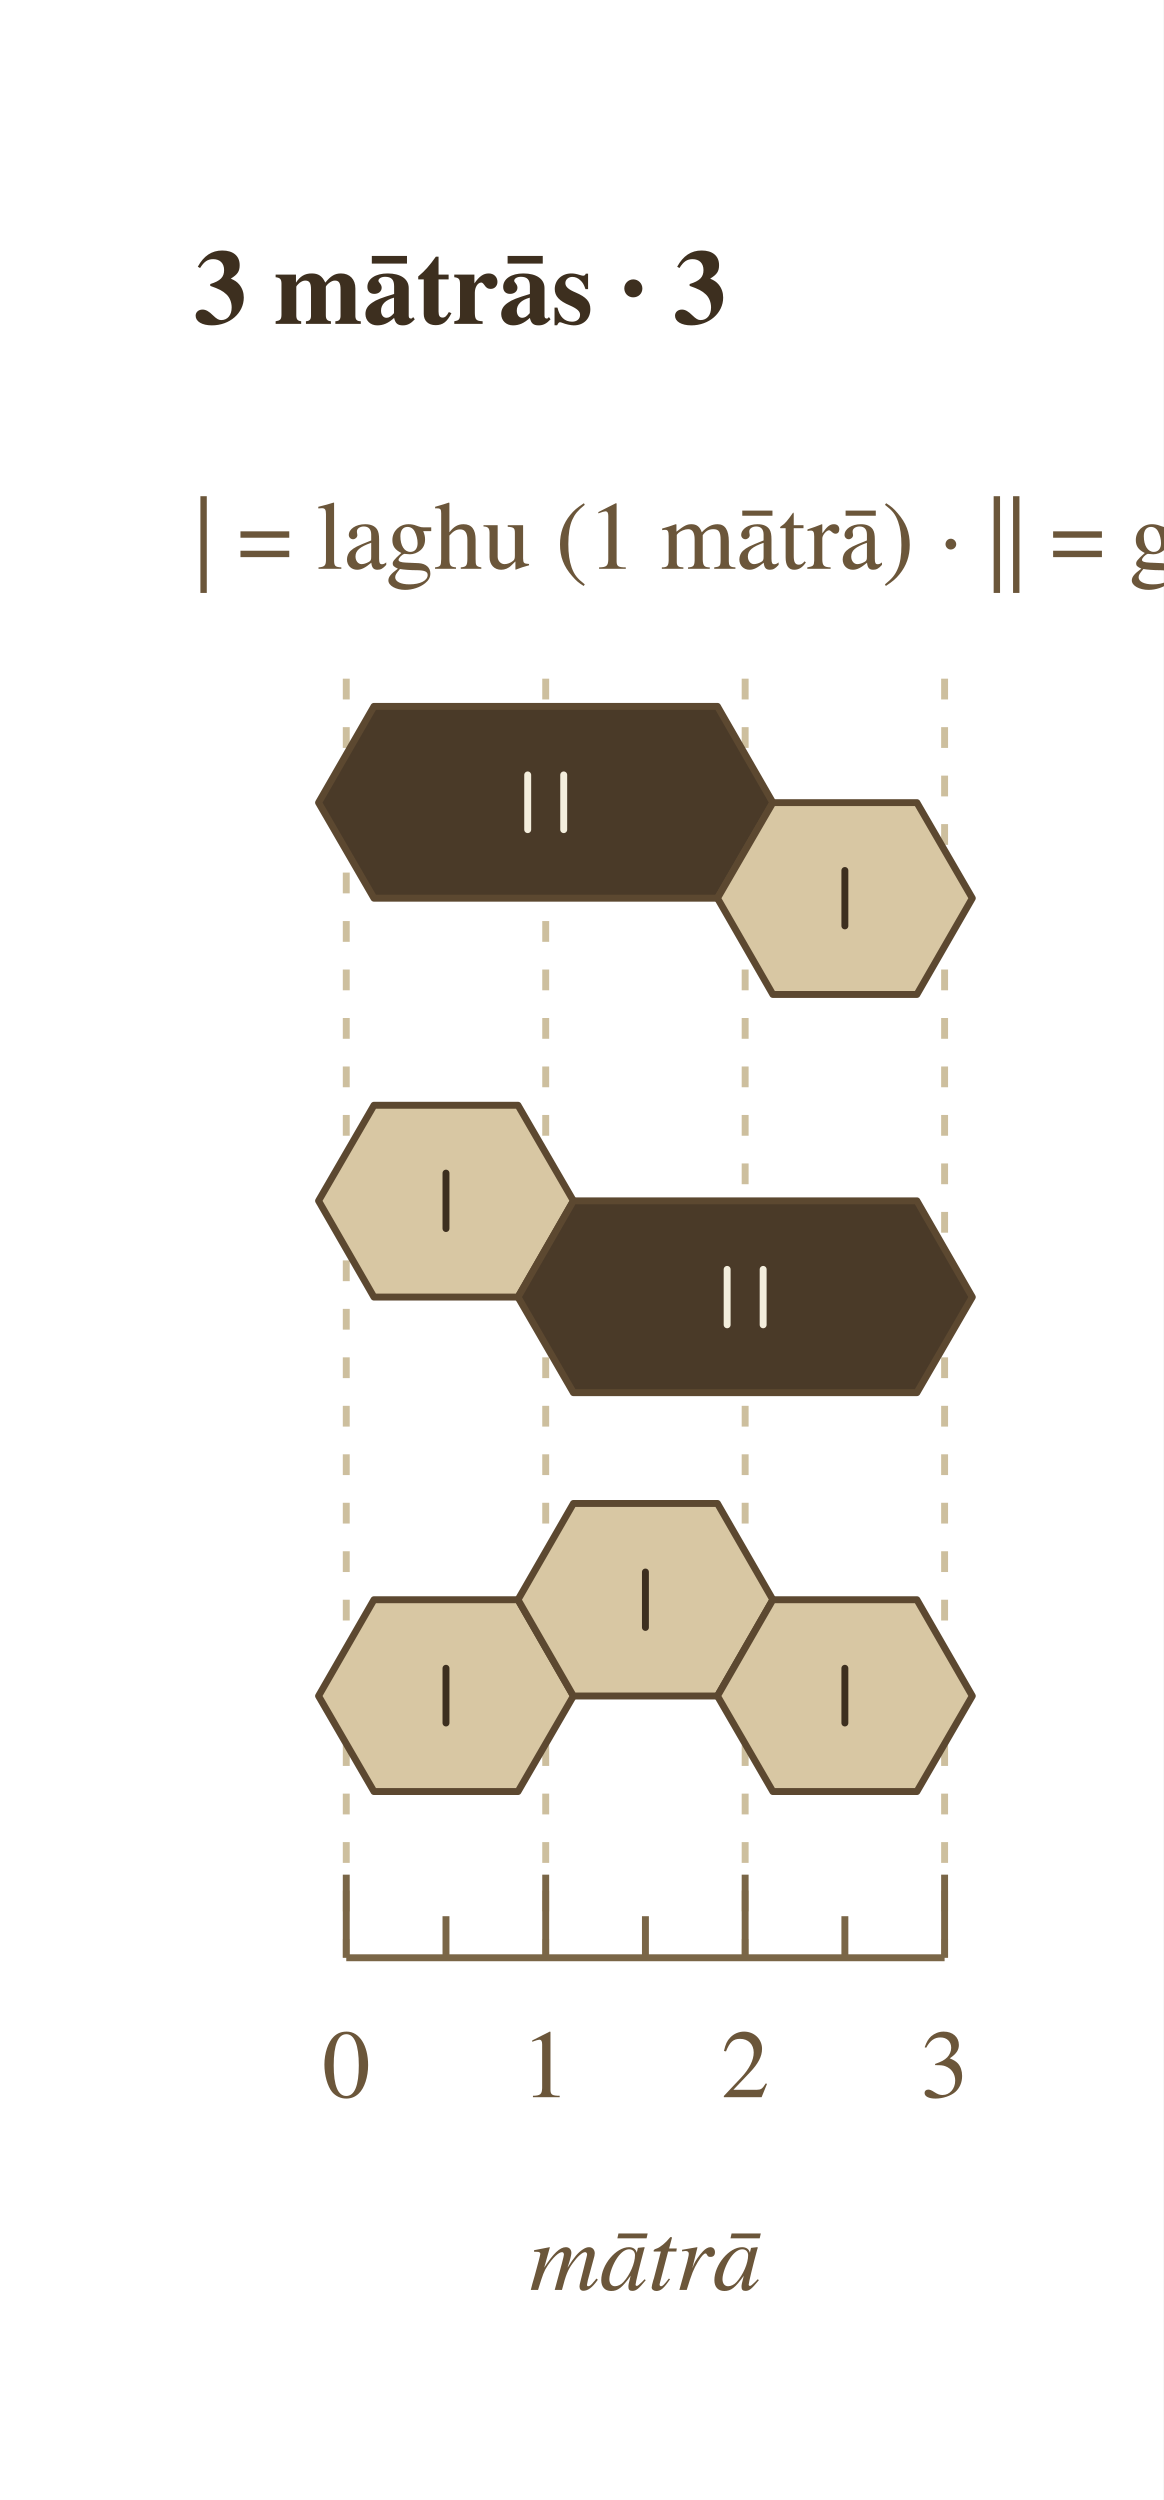
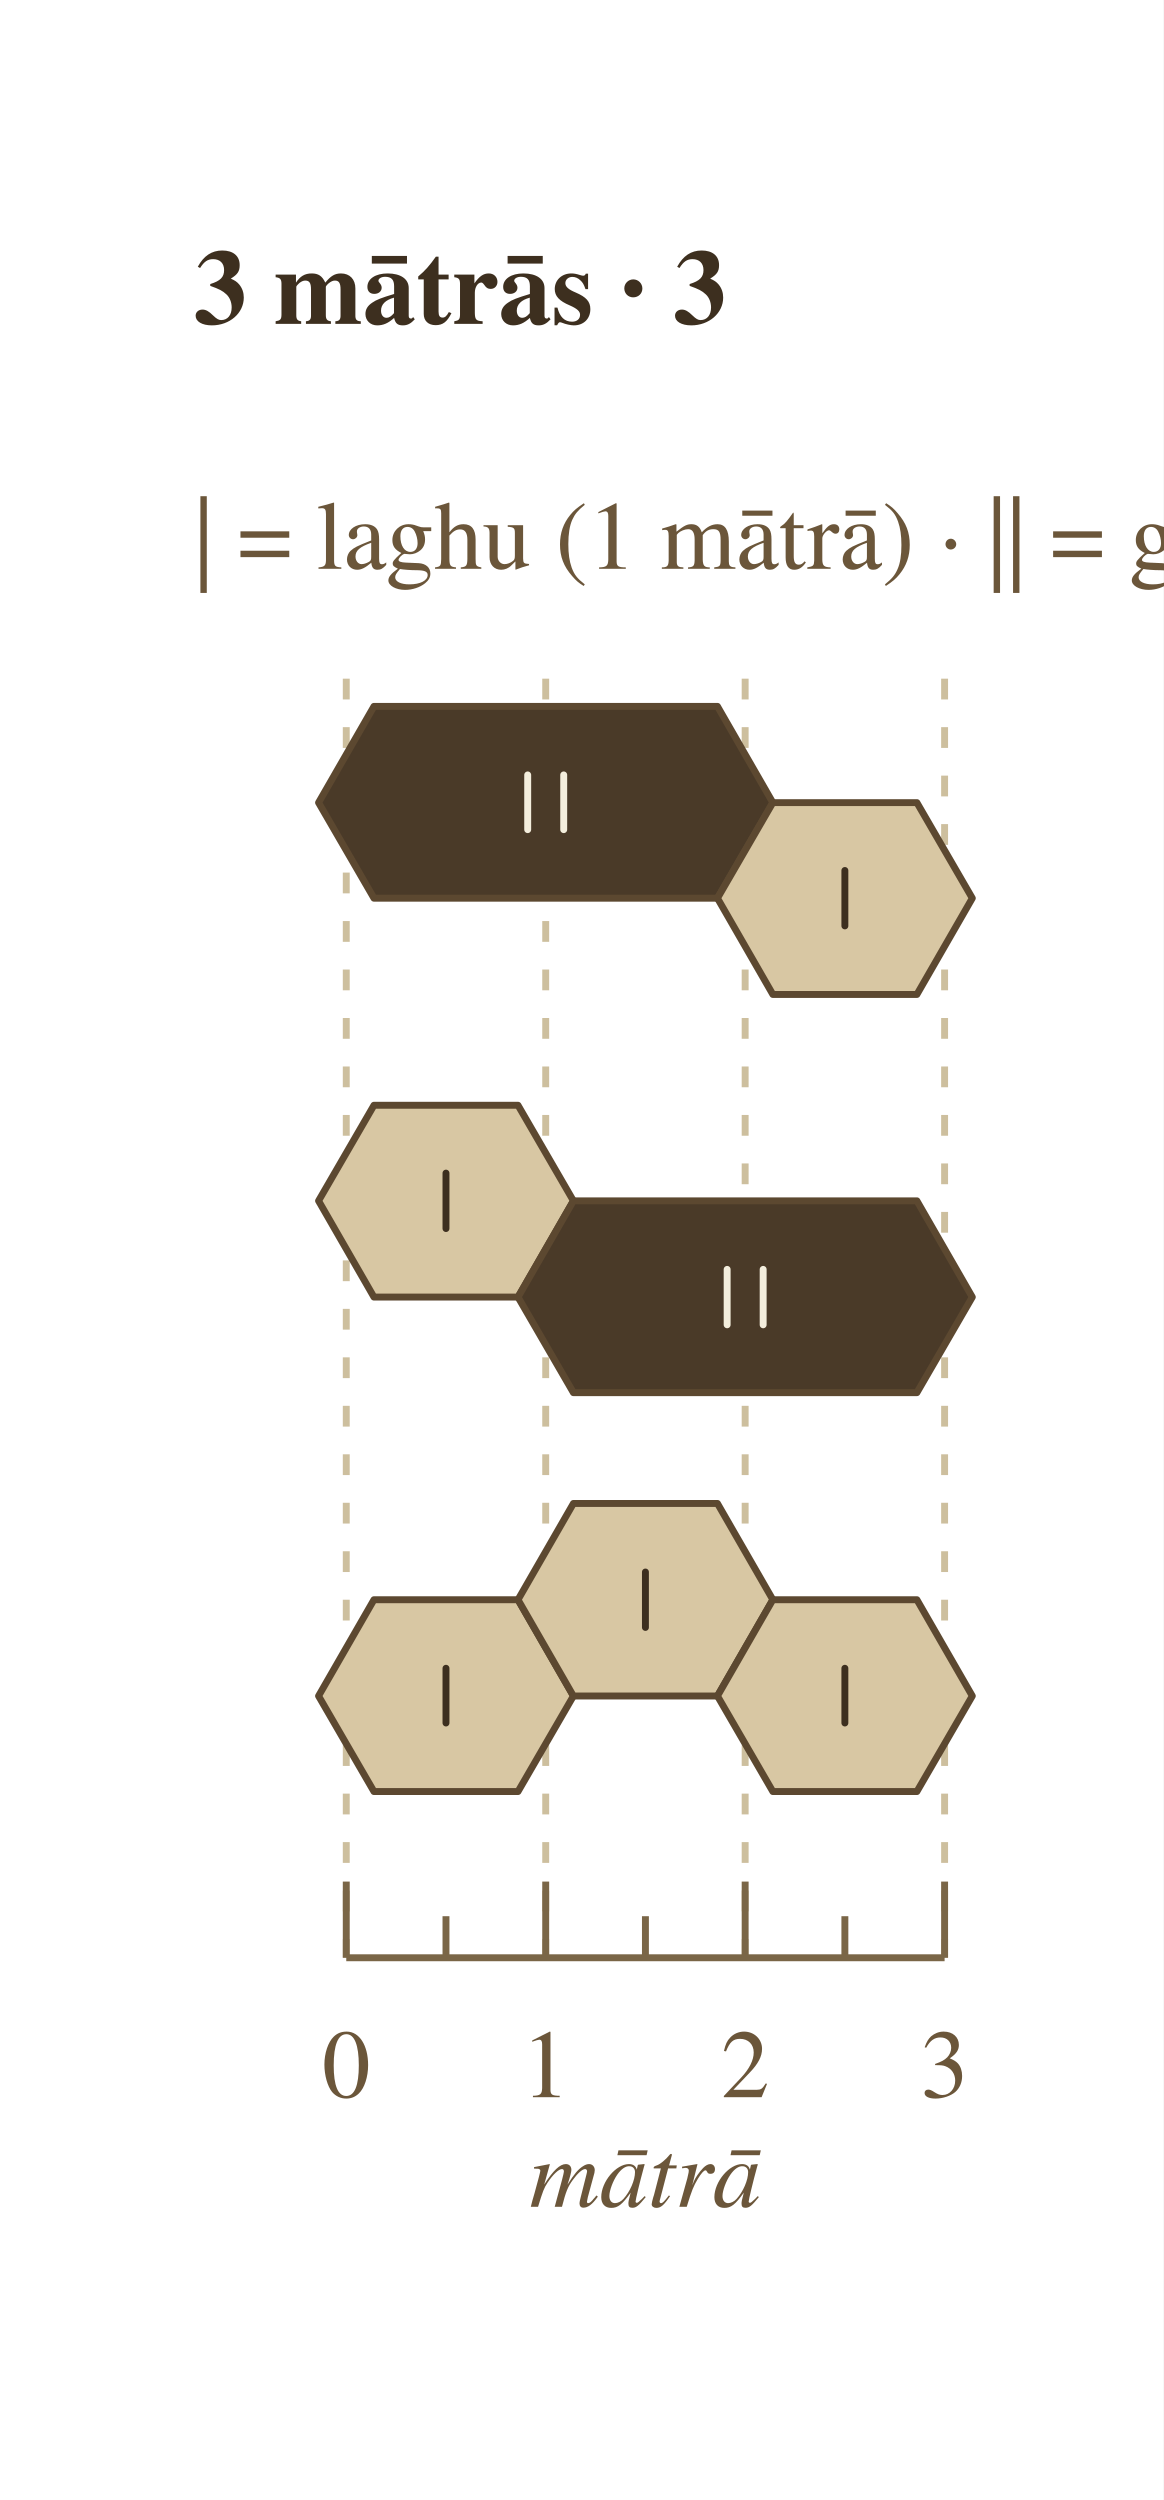
<svg xmlns="http://www.w3.org/2000/svg" width="168" height="361" viewBox="0 0 168 361">
  <rect width="100%" height="100%" fill="#ffffff" />
  <text x="28.0" y="42.0" font-family="Charter, Georgia, Times, serif" font-size="15.4" font-weight="700" font-style="normal" text-anchor="start" dominant-baseline="middle" fill="#3d2f1f">3 mātrās · 3</text>
  <text x="28.0" y="78.0" font-family="Charter, Georgia, Times, serif" font-size="14.0" font-weight="400" font-style="normal" text-anchor="start" dominant-baseline="middle" fill="#6b563a">| = laghu (1 mātrā)    ·    || = guru (2)</text>
  <line x1="50.0" y1="98.0" x2="50.0" y2="282.7" stroke="#cdbf9e" stroke-width="1" stroke-dasharray="3,4" />
  <line x1="78.8" y1="98.0" x2="78.8" y2="282.7" stroke="#cdbf9e" stroke-width="1" stroke-dasharray="3,4" />
  <line x1="107.6" y1="98.0" x2="107.6" y2="282.7" stroke="#cdbf9e" stroke-width="1" stroke-dasharray="3,4" />
  <line x1="136.4" y1="98.0" x2="136.4" y2="282.7" stroke="#cdbf9e" stroke-width="1" stroke-dasharray="3,4" />
  <polygon points="54.0,102.0 103.6,102.0 111.6,115.9 103.6,129.7 54.0,129.7 46.0,115.9" fill="#4a3a28" stroke="#5c4830" stroke-width="1" stroke-linejoin="round" />
  <polygon points="111.6,115.9 132.4,115.9 140.4,129.7 132.4,143.6 111.6,143.6 103.6,129.7" fill="#d8c7a3" stroke="#5c4830" stroke-width="1" stroke-linejoin="round" />
  <line x1="76.2" y1="111.9" x2="76.2" y2="119.8" stroke="#f4eedd" stroke-width="1.0" stroke-linecap="round" />
  <line x1="81.4" y1="111.9" x2="81.4" y2="119.8" stroke="#f4eedd" stroke-width="1.0" stroke-linecap="round" />
  <line x1="122.0" y1="125.7" x2="122.0" y2="133.7" stroke="#3d2f1f" stroke-width="1.0" stroke-linecap="round" />
  <polygon points="54.0,159.6 74.8,159.6 82.8,173.4 74.8,187.3 54.0,187.3 46.0,173.4" fill="#d8c7a3" stroke="#5c4830" stroke-width="1" stroke-linejoin="round" />
  <polygon points="82.8,173.4 132.4,173.4 140.4,187.3 132.4,201.1 82.8,201.1 74.8,187.3" fill="#4a3a28" stroke="#5c4830" stroke-width="1" stroke-linejoin="round" />
  <line x1="64.4" y1="169.4" x2="64.4" y2="177.4" stroke="#3d2f1f" stroke-width="1.0" stroke-linecap="round" />
  <line x1="105.0" y1="183.3" x2="105.0" y2="191.3" stroke="#f4eedd" stroke-width="1.0" stroke-linecap="round" />
  <line x1="110.2" y1="183.3" x2="110.2" y2="191.3" stroke="#f4eedd" stroke-width="1.0" stroke-linecap="round" />
  <polygon points="54.0,231.0 74.8,231.0 82.8,244.9 74.8,258.7 54.0,258.7 46.0,244.9" fill="#d8c7a3" stroke="#5c4830" stroke-width="1" stroke-linejoin="round" />
  <polygon points="82.8,217.1 103.6,217.1 111.6,231.0 103.6,244.9 82.8,244.9 74.8,231.0" fill="#d8c7a3" stroke="#5c4830" stroke-width="1" stroke-linejoin="round" />
  <polygon points="111.6,231.0 132.4,231.0 140.4,244.9 132.4,258.7 111.6,258.7 103.6,244.9" fill="#d8c7a3" stroke="#5c4830" stroke-width="1" stroke-linejoin="round" />
  <line x1="64.4" y1="240.9" x2="64.4" y2="248.8" stroke="#3d2f1f" stroke-width="1.0" stroke-linecap="round" />
  <line x1="93.2" y1="227.0" x2="93.2" y2="235.0" stroke="#3d2f1f" stroke-width="1.0" stroke-linecap="round" />
  <line x1="122.0" y1="240.9" x2="122.0" y2="248.8" stroke="#3d2f1f" stroke-width="1.0" stroke-linecap="round" />
-   <line x1="50.0" y1="282.7" x2="136.4" y2="282.7" stroke="#7a6647" stroke-width="1" />
-   <line x1="50.0" y1="282.7" x2="50.0" y2="270.7" stroke="#7a6647" stroke-width="1" />
+   <line x1="50.0" y1="282.7" x2="136.4" y2="282.7" stroke="#7a6647" stroke-width="1.0" />
+   <line x1="50.0" y1="282.7" x2="50.0" y2="271.7" stroke="#7a6647" stroke-width="1.0" />
  <text x="50.0" y="298.7" font-family="Charter, Georgia, Times, serif" font-size="14.0" font-weight="400" font-style="normal" text-anchor="middle" dominant-baseline="middle" fill="#6b563a">0</text>
-   <line x1="64.4" y1="282.7" x2="64.4" y2="276.7" stroke="#7a6647" stroke-width="1" />
-   <line x1="78.8" y1="282.7" x2="78.8" y2="270.7" stroke="#7a6647" stroke-width="1" />
+   <line x1="64.4" y1="282.7" x2="64.4" y2="276.7" stroke="#7a6647" stroke-width="1.0" />
+   <line x1="78.8" y1="282.7" x2="78.8" y2="271.7" stroke="#7a6647" stroke-width="1.0" />
  <text x="78.8" y="298.7" font-family="Charter, Georgia, Times, serif" font-size="14.0" font-weight="400" font-style="normal" text-anchor="middle" dominant-baseline="middle" fill="#6b563a">1</text>
-   <line x1="93.2" y1="282.7" x2="93.2" y2="276.7" stroke="#7a6647" stroke-width="1" />
-   <line x1="107.6" y1="282.7" x2="107.6" y2="270.7" stroke="#7a6647" stroke-width="1" />
+   <line x1="93.2" y1="282.7" x2="93.2" y2="276.7" stroke="#7a6647" stroke-width="1.0" />
+   <line x1="107.6" y1="282.7" x2="107.6" y2="271.7" stroke="#7a6647" stroke-width="1.0" />
  <text x="107.6" y="298.7" font-family="Charter, Georgia, Times, serif" font-size="14.0" font-weight="400" font-style="normal" text-anchor="middle" dominant-baseline="middle" fill="#6b563a">2</text>
-   <line x1="122.0" y1="282.7" x2="122.0" y2="276.7" stroke="#7a6647" stroke-width="1" />
-   <line x1="136.4" y1="282.7" x2="136.4" y2="270.7" stroke="#7a6647" stroke-width="1" />
+   <line x1="122.0" y1="282.7" x2="122.0" y2="276.7" stroke="#7a6647" stroke-width="1.0" />
+   <line x1="136.4" y1="282.7" x2="136.4" y2="271.7" stroke="#7a6647" stroke-width="1.0" />
  <text x="136.4" y="298.7" font-family="Charter, Georgia, Times, serif" font-size="14.0" font-weight="400" font-style="normal" text-anchor="middle" dominant-baseline="middle" fill="#6b563a">3</text>
-   <text x="93.2" y="326.7" font-family="Charter, Georgia, Times, serif" font-size="14.0" font-weight="400" font-style="italic" text-anchor="middle" dominant-baseline="middle" fill="#6b563a">mātrā</text>
+   <text x="93.2" y="314.7" font-family="Charter, Georgia, Times, serif" font-size="14.0" font-weight="400" font-style="italic" text-anchor="middle" dominant-baseline="middle" fill="#6b563a">mātrā</text>
</svg>
